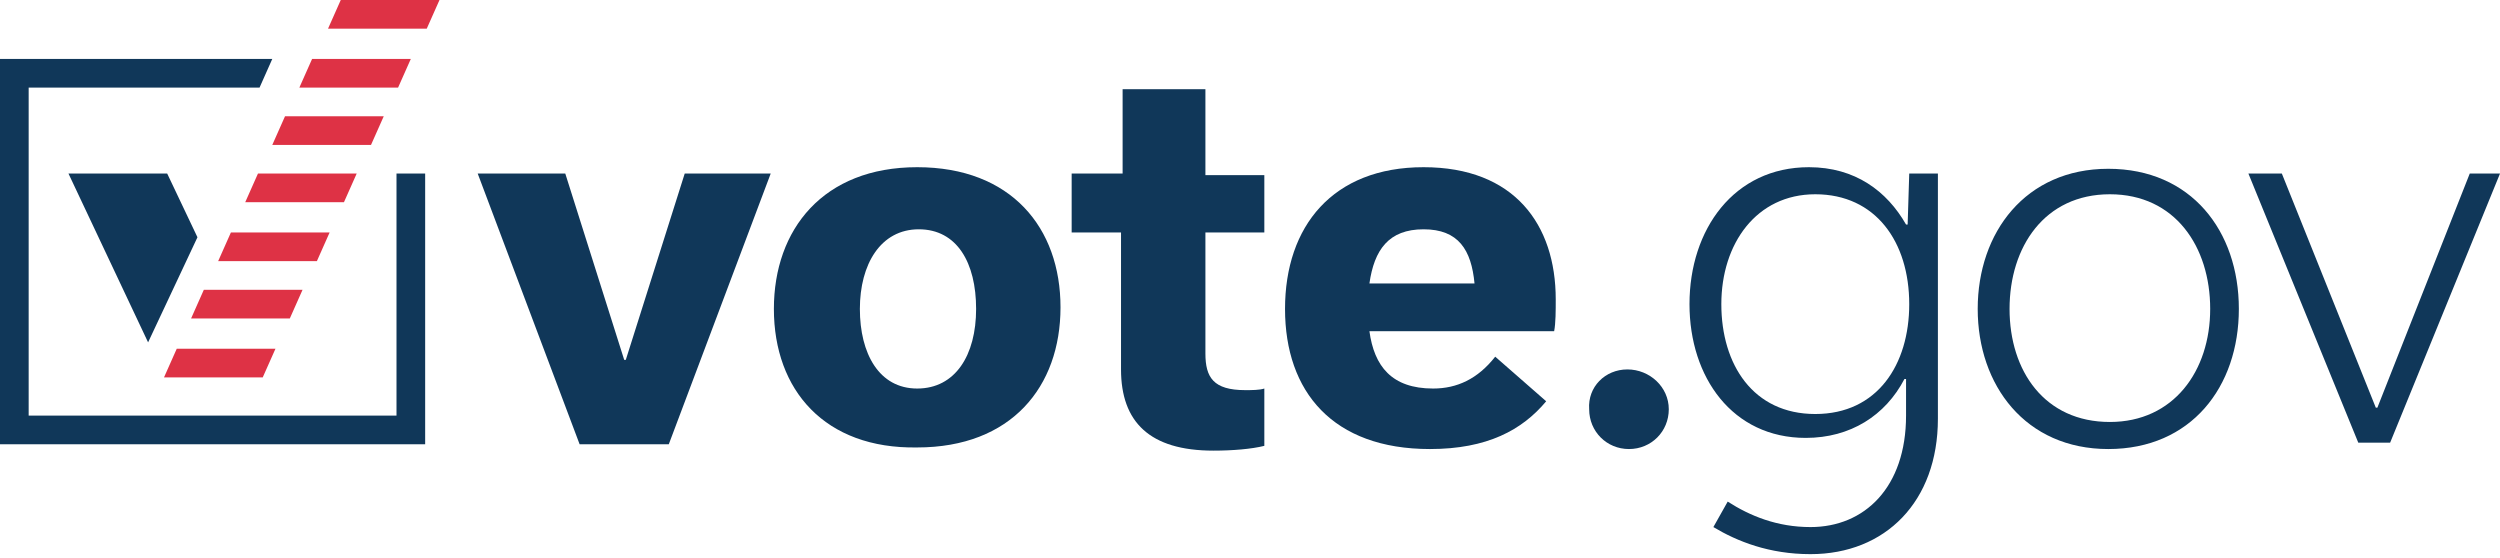
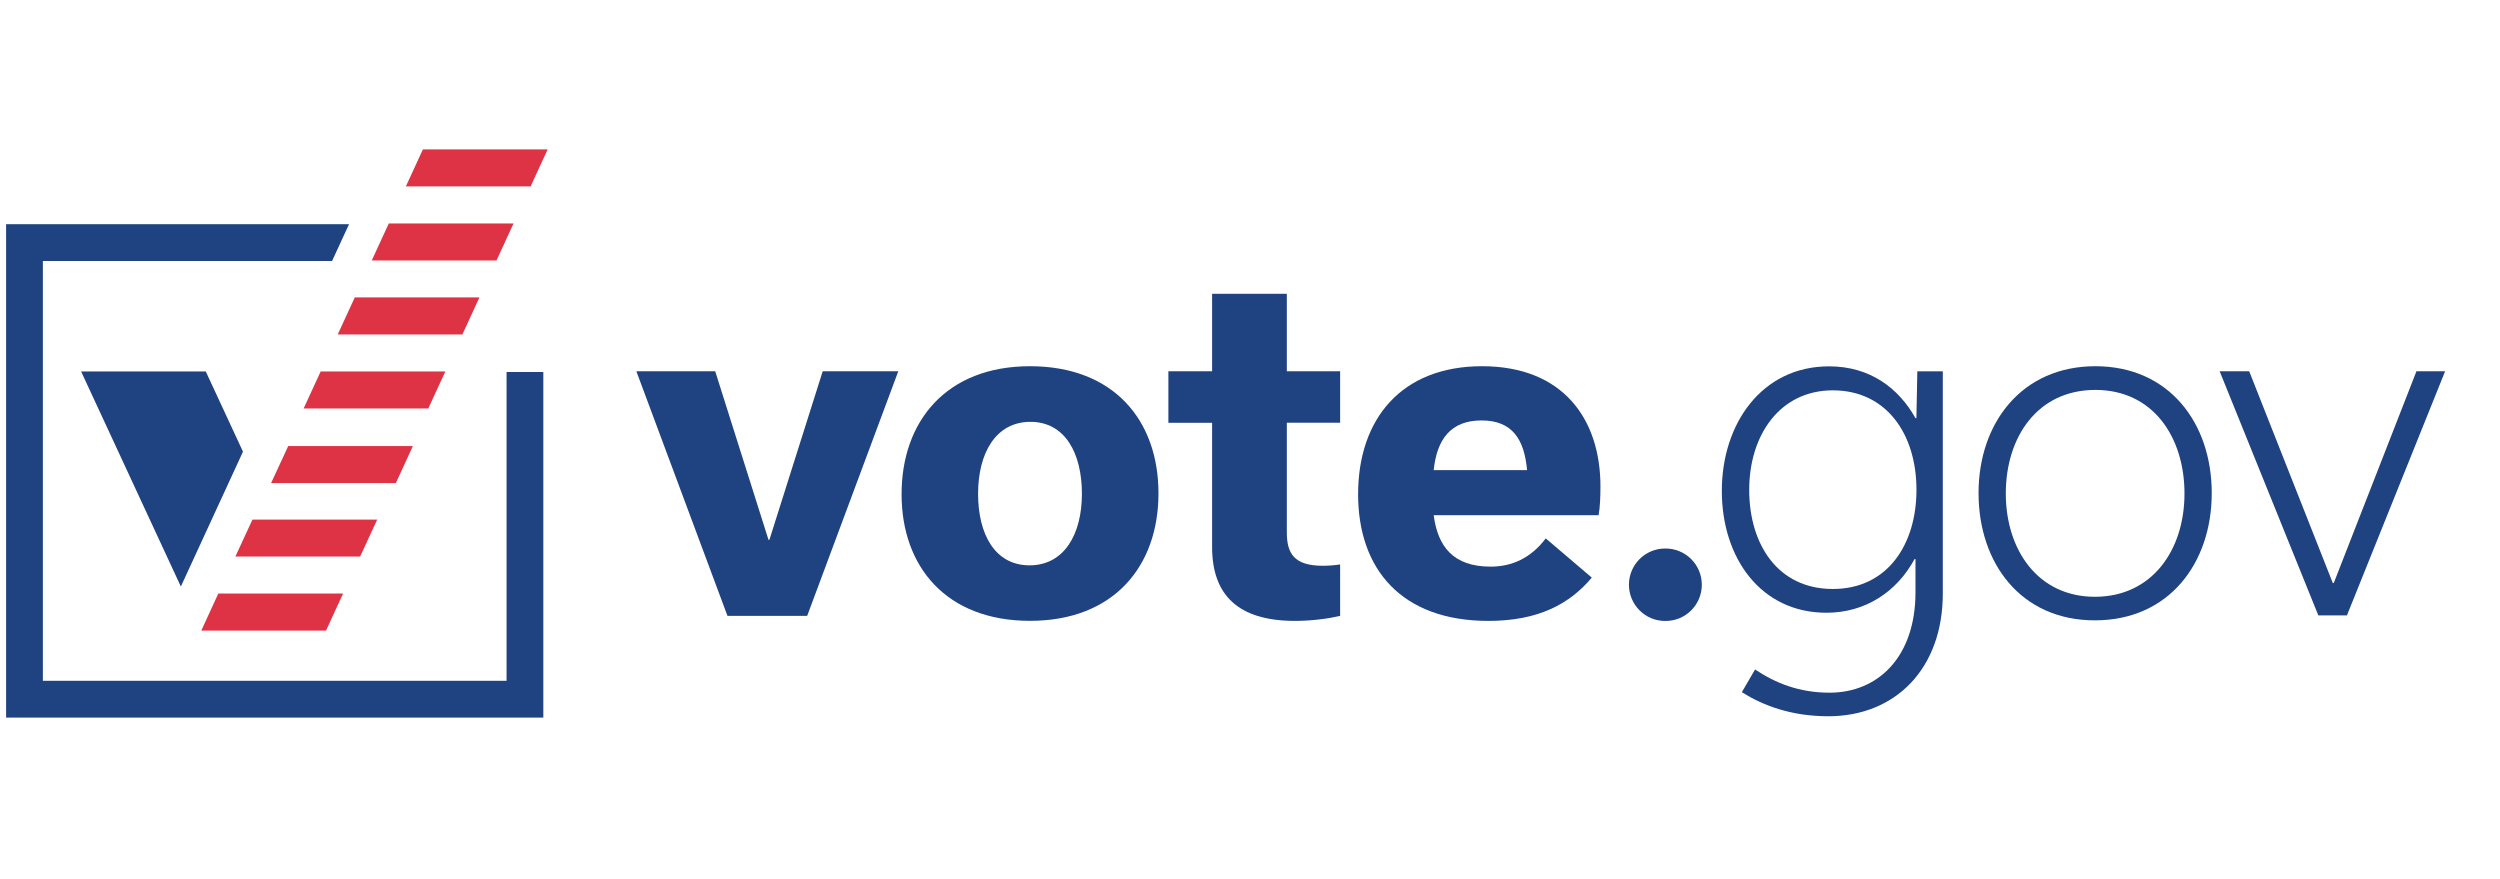
- <svg xmlns="http://www.w3.org/2000/svg" version="1.1" id="Layer_1" x="0px" y="0px" viewBox="0 0 157 35" enable-background="new 0 0 157 35" xml:space="preserve">
-   <path fill="#103759" d="M102.2,23.2L102.2,23.2c1.4,0,2.6,1.1,2.6,2.5c0,1.4-1.1,2.5-2.5,2.5h0c-1.4,0-2.5-1.1-2.5-2.5  C99.7,24.3,100.8,23.2,102.2,23.2z" />
-   <path fill="#103759" d="M67.4,10.9h3.1V5.6h5.2v5.4h3.7v3.6h-3.7v7.6c0,1.5,0.5,2.3,2.5,2.3c0.4,0,0.9,0,1.2-0.1v3.6  c-0.8,0.2-2,0.3-3.2,0.3c-4,0-5.8-1.8-5.8-5.1v-8.6h-3.1V10.9L67.4,10.9z" />
-   <path fill="#103759" d="M48.4,10.9L42,27.9h-5.6L30,10.9h5.5l3.7,11.7h0.1l3.7-11.7H48.4L48.4,10.9z" />
-   <path fill="#103759" d="M48.6,19.4c0-5,3.1-8.9,9-8.9c5.9,0,9,3.8,9,8.8c0,5-3.1,8.8-9,8.8C51.8,28.2,48.6,24.5,48.6,19.4L48.6,19.4  z M54,19.4c0,2.8,1.2,5,3.6,5s3.7-2.1,3.7-5s-1.2-5-3.6-5C55.3,14.4,54,16.6,54,19.4z" />
-   <path fill="#103759" d="M97.1,25.2c-1.5,1.8-3.7,3-7.3,3c-6.1,0-9.1-3.6-9.1-8.8s3-8.9,8.7-8.9c5.7,0,8.3,3.6,8.3,8.3  c0,0.7,0,1.5-0.1,2H86c0.3,2.2,1.4,3.6,4,3.6c1.5,0,2.8-0.6,3.9-2L97.1,25.2L97.1,25.2z M92.6,17.8c-0.2-2.1-1-3.4-3.2-3.4  c-2.2,0-3.1,1.3-3.4,3.4H92.6z" />
-   <path fill="#103759" d="M121.7,26.3c0,5.2-3.3,8.5-8,8.5c-2.6,0-4.6-0.8-6.1-1.7l0.9-1.6c1.4,0.9,3.1,1.6,5.2,1.6c3.4,0,6-2.5,6-7  v-2.3h-0.1c-1.2,2.3-3.4,3.7-6.2,3.7c-4.6,0-7.3-3.8-7.3-8.4c0-4.7,2.8-8.6,7.5-8.6c2.9,0,4.9,1.5,6.1,3.6h0.1l0.1-3.2h1.8V26.3  L121.7,26.3z M119.9,19.1c0-3.9-2.1-6.9-5.9-6.9c-3.7,0-5.9,3.1-5.9,6.9s2,6.9,5.9,6.9S119.9,22.9,119.9,19.1z" />
-   <path fill="#103759" d="M124.2,19.4c0-4.8,3-8.8,8.2-8.8s8.2,3.9,8.2,8.8c0,4.9-3,8.8-8.2,8.8C127.2,28.2,124.2,24.2,124.2,19.4z   M126.2,19.4c0,3.9,2.2,7.1,6.3,7.1c4,0,6.3-3.2,6.3-7.1c0-3.9-2.2-7.2-6.3-7.2C128.4,12.2,126.2,15.5,126.2,19.4z" />
-   <path fill="#103759" d="M157,10.9l-6.9,16.9h-2l-6.9-16.9h2.1l5.9,14.7h0.1l5.8-14.7H157L157,10.9z" />
-   <path fill="#103759" d="M26.8,27.9H0V3.7h17.1l-0.8,1.8H1.8v20.6h23.1V10.9h1.8V27.9z" />
-   <path fill="#DE3245" d="M27.6,0h-6.2l-0.8,1.8h6.2L27.6,0z M17.1,9.1h6.2l0.8-1.8h-6.2L17.1,9.1z M18.8,5.5H25l0.8-1.8h-6.2  L18.8,5.5z M15.4,12.7h6.2l0.8-1.8h-6.2L15.4,12.7z M13.7,16.4h6.2l0.8-1.8h-6.2L13.7,16.4z M12,20h6.2l0.8-1.8h-6.2L12,20z   M10.3,23.7h6.2l0.8-1.8h-6.2L10.3,23.7z" />
-   <path fill="#103759" d="M10.5,10.9H4.3l5,10.6l3.1-6.6L10.5,10.9z" />
+ <svg xmlns="http://www.w3.org/2000/svg" viewBox="0 0 205 72" fill="none">
+   <path d="M136.543 44.978H136.578C138.22 44.978 139.549 46.307 139.549 47.949C139.549 49.59 138.22 50.919 136.578 50.919H136.543C134.902 50.919 133.573 49.59 133.573 47.949C133.573 46.307 134.902 44.978 136.543 44.978Z" fill="#1F4280" />
+   <path d="M95.808 30.443H99.393V24.094H105.52V30.443H109.891V34.662H105.52V43.664C105.52 45.381 106.119 46.393 108.471 46.393C108.919 46.393 109.478 46.353 109.891 46.282V50.502C108.959 50.723 107.575 50.914 106.19 50.914C101.482 50.914 99.393 48.749 99.393 44.862V34.667H95.808V30.448V30.443Z" fill="#1F4280" />
+   <path d="M73.66 30.443L66.188 50.502H59.653L52.181 30.443H58.646L63.016 44.263H63.092L67.462 30.443H73.665H73.66Z" fill="#1F4280" />
+   <path d="M73.929 40.527C73.929 34.551 77.59 30.03 84.462 30.03C91.335 30.03 94.995 34.476 94.995 40.452C94.995 46.428 91.335 50.909 84.462 50.909C77.59 50.909 73.929 46.464 73.929 40.522V40.527ZM80.203 40.492C80.203 43.815 81.588 46.358 84.422 46.358C87.257 46.358 88.717 43.82 88.717 40.492C88.717 37.164 87.332 34.591 84.498 34.591C81.663 34.591 80.203 37.134 80.203 40.492Z" fill="#1F4280" />
+   <path d="M130.527 47.365C128.735 49.495 126.192 50.914 122.048 50.914C114.949 50.914 111.365 46.695 111.365 40.527C111.365 34.36 114.914 30.03 121.525 30.03C128.136 30.03 131.237 34.325 131.237 39.893C131.237 40.714 131.202 41.61 131.086 42.244H117.562C117.9 44.822 119.169 46.464 122.23 46.464C123.947 46.464 125.517 45.789 126.751 44.148L130.522 47.36L130.527 47.365ZM125.22 38.549C124.994 36.046 124.027 34.476 121.485 34.476C118.942 34.476 117.824 36.046 117.562 38.549H125.22Z" fill="#1F4280" />
+   <path d="M159.31 48.669C159.31 54.821 155.434 58.733 149.915 58.733C146.859 58.733 144.548 57.837 142.831 56.76L143.914 54.897C145.59 56.015 147.529 56.8 150.026 56.8C153.978 56.8 157.07 53.895 157.07 48.563V45.844H156.994C155.539 48.528 152.966 50.245 149.764 50.245C144.397 50.245 141.19 45.769 141.19 40.255C141.19 34.742 144.468 30.04 149.986 30.04C153.339 30.04 155.69 31.827 157.07 34.289H157.145L157.221 30.448H159.31V48.674V48.669ZM157.15 40.17C157.15 35.548 154.653 32.008 150.293 32.008C145.933 32.008 143.435 35.699 143.435 40.17C143.435 44.641 145.782 48.296 150.293 48.296C154.804 48.296 157.15 44.606 157.15 40.17Z" fill="#1F4280" />
+   <path d="M162.241 40.432C162.241 34.692 165.78 30.03 171.822 30.03C177.864 30.03 181.363 34.687 181.363 40.432C181.363 46.176 177.859 50.869 171.782 50.869C165.705 50.869 162.241 46.172 162.241 40.432ZM164.476 40.472C164.476 45.059 167.084 48.936 171.782 48.936C176.479 48.936 179.128 45.094 179.128 40.472C179.128 35.85 176.555 31.973 171.822 31.973C167.089 31.973 164.476 35.815 164.476 40.472Z" fill="#1F4280" />
+   <path d="M200.5 30.443L192.449 50.461H190.103L182.012 30.443H184.434L191.291 47.813H191.367L198.149 30.443H200.495H200.5Z" fill="#1F4280" />
+   <path d="M44.553 58.843H0.5V18.386H28.62L27.23 21.401H3.515V55.828H41.538V30.502H44.553V58.843Z" fill="#1F4280" />
+   <path d="M44.908 12.25H34.678L33.281 15.286H43.51L44.908 12.25Z" fill="#DE3245" />
+   <path d="M27.694 27.424H37.916L39.314 24.388H29.092L27.694 27.424Z" fill="#DE3245" />
+   <path d="M30.484 21.359H40.713L42.111 18.323H31.881L30.484 21.359Z" fill="#DE3245" />
+   <path d="M24.897 33.496H35.12L36.517 30.46H26.295L24.897 33.496Z" fill="#DE3245" />
+   <path d="M22.23 39.611H32.46L33.857 36.575H23.635L22.23 39.611Z" fill="#DE3245" />
+   <path d="M19.303 45.634H29.532L30.93 42.605H20.701L19.303 45.634Z" fill="#DE3245" />
+   <path d="M16.506 51.707H26.735L28.133 48.67H17.903L16.506 51.707Z" fill="#DE3245" />
+   <path d="M16.873 30.46H6.651L14.83 48.096L19.924 37.036L16.873 30.46Z" fill="#1F4280" />
</svg>
